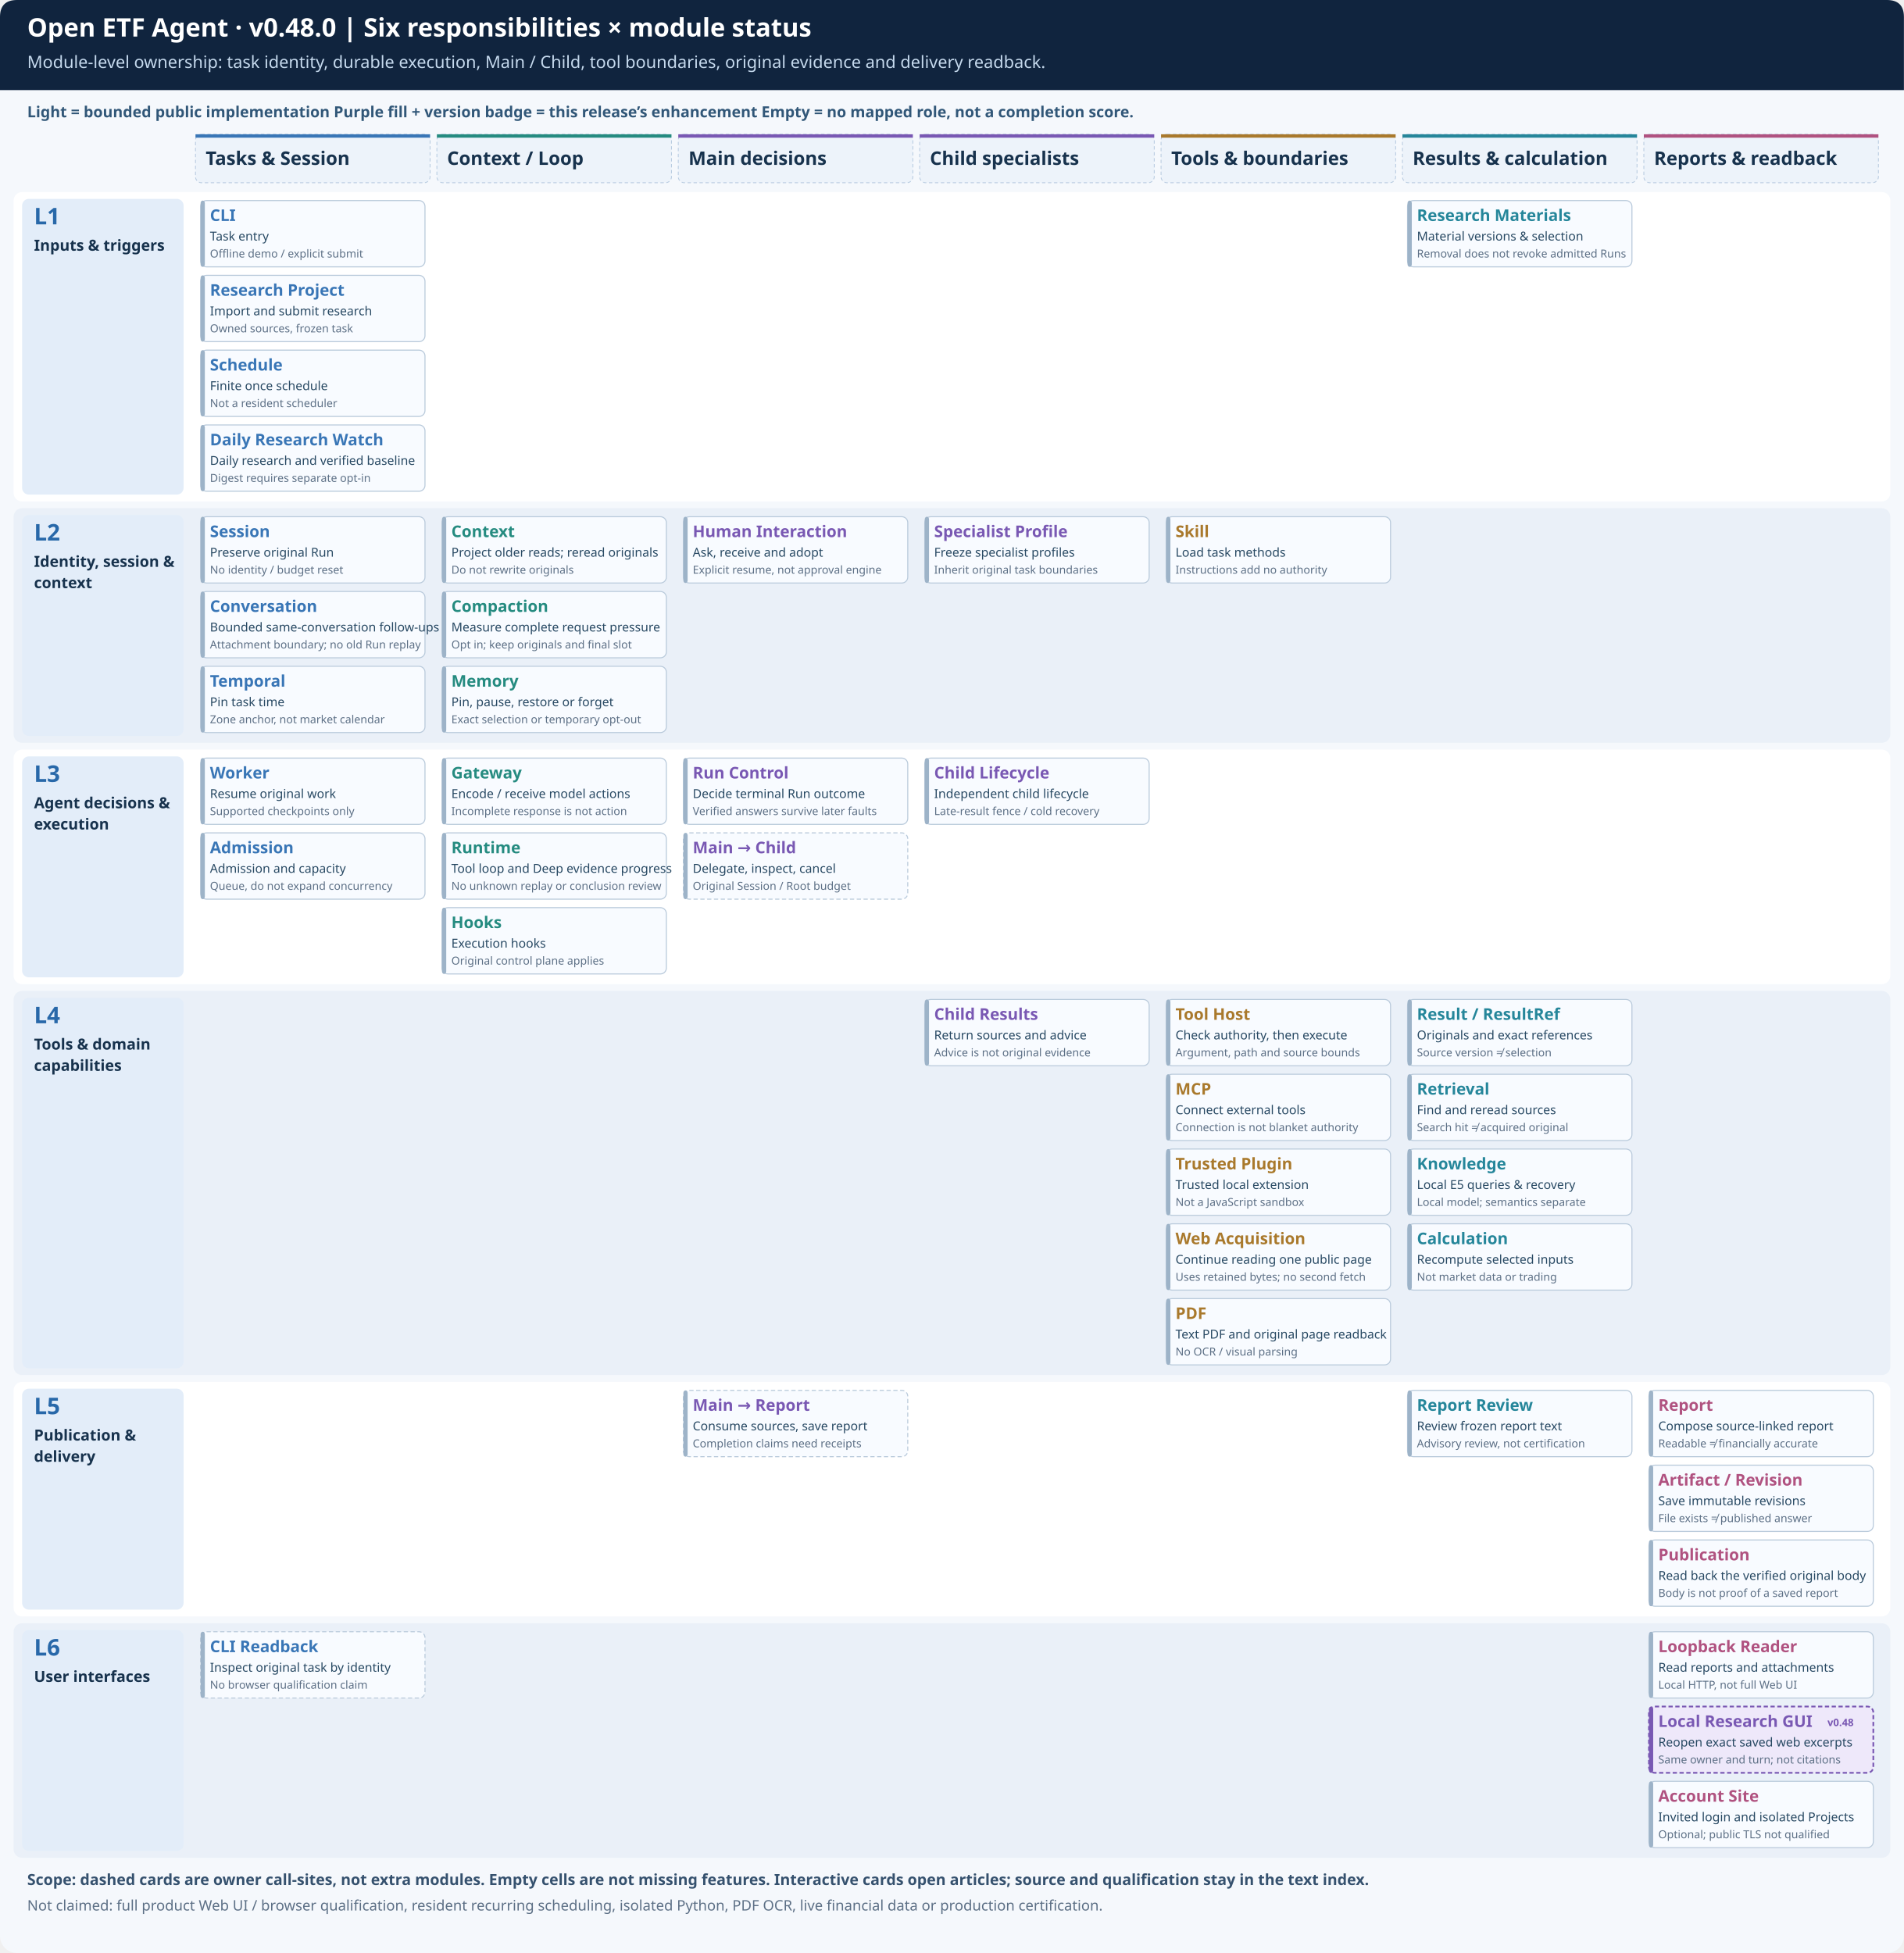
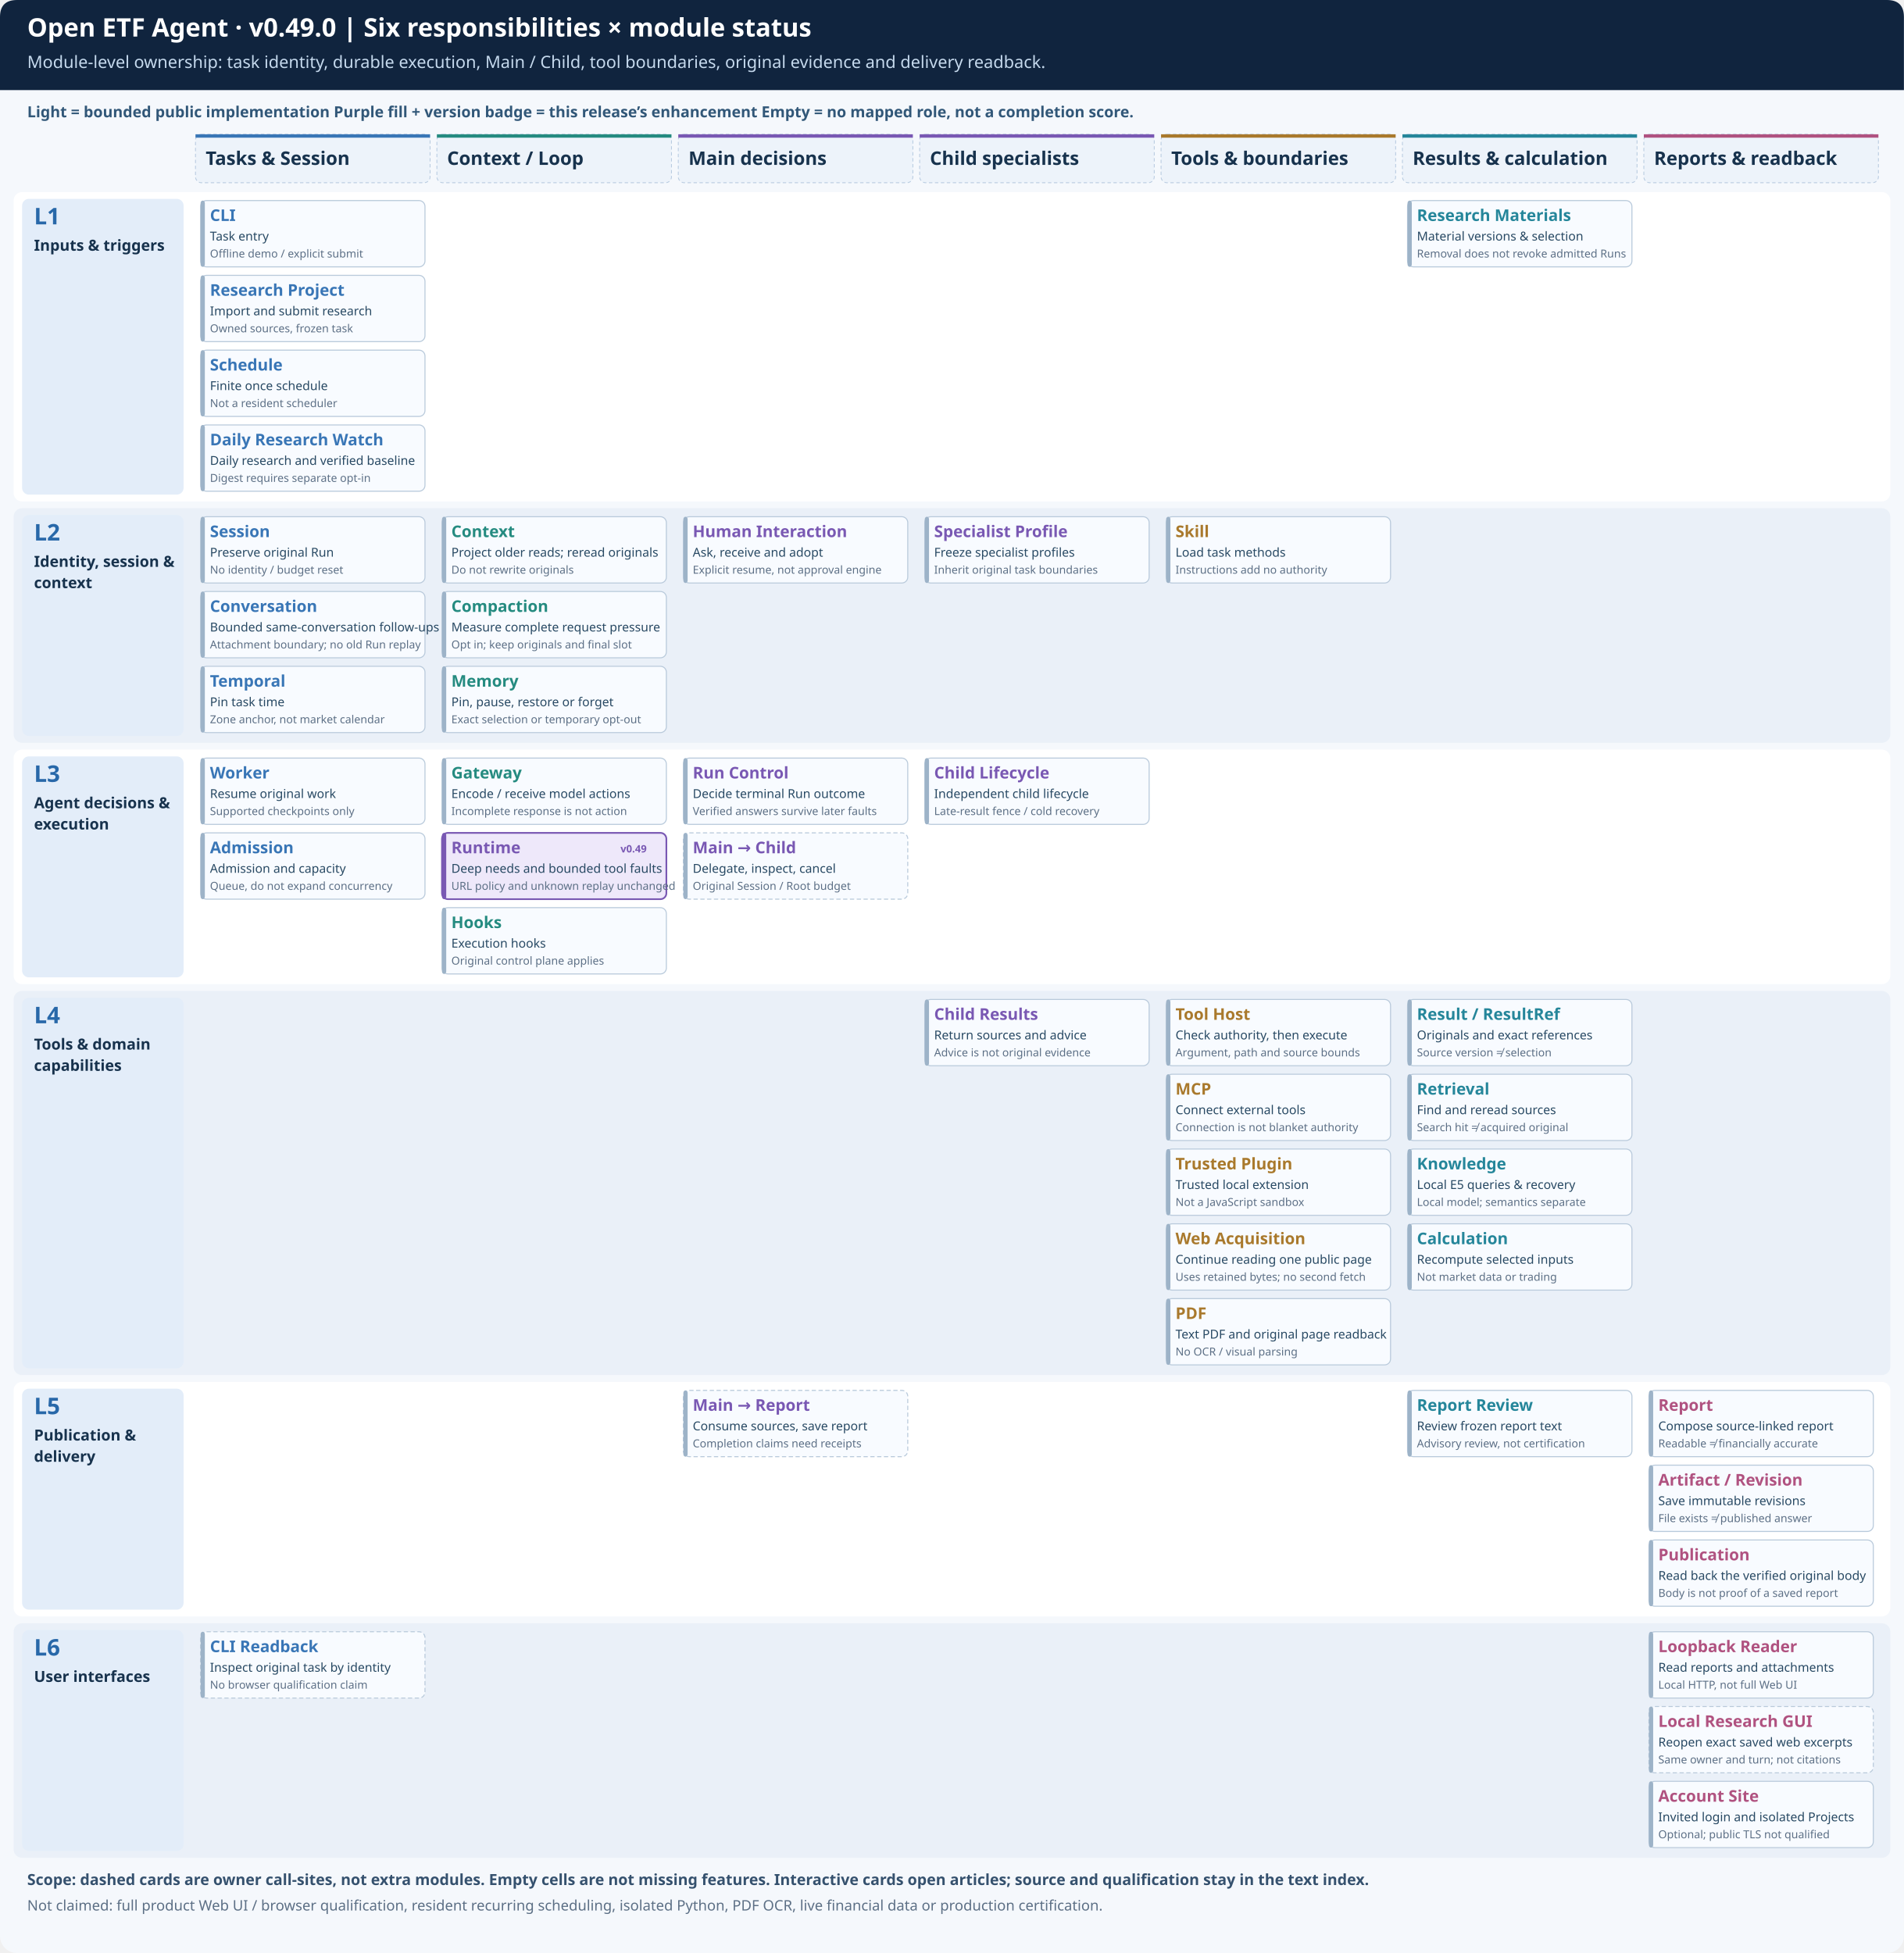
<svg xmlns="http://www.w3.org/2000/svg" width="2240" height="2298" viewBox="0 0 2240 2298" role="img" aria-labelledby="title desc">
  <rect width="2240" height="2298" rx="20" fill="#f5f8fc" />
  <path d="M20 0h2200q20 0 20 20v86H0V20Q0 0 20 0" fill="#10243e" />
  <g font-family="system-ui, sans-serif">
-     <text x="32" y="43" font-size="30" fill="#fff" font-weight="700">Open ETF Agent · v0.48.0 | Six responsibilities × module status</text>
+     <text x="32" y="43" font-size="30" fill="#fff" font-weight="700">Open ETF Agent · v0.49.0 | Six responsibilities × module status</text>
    <text x="32" y="80" font-size="20" fill="#c5d9ed" font-weight="400">Module-level ownership: task identity, durable execution, Main / Child, tool boundaries, original evidence and delivery readback.</text>
    <text x="32" y="138" font-size="18" fill="#315778" font-weight="600">Light = bounded public implementation   Purple fill + version badge = this release’s enhancement   Empty = no mapped role, not a completion score.</text>
    <rect x="230" y="158" width="276" height="57" rx="7" fill="#edf3fa" stroke="#b8cbe0" stroke-dasharray="4 3" />
    <rect x="230" y="158" width="276" height="4" fill="#3976b6" />
    <text x="242" y="194" font-size="22" fill="#17324d" font-weight="700">Tasks &amp; Session</text>
    <rect x="514" y="158" width="276" height="57" rx="7" fill="#edf3fa" stroke="#b8cbe0" stroke-dasharray="4 3" />
    <rect x="514" y="158" width="276" height="4" fill="#258b80" />
    <text x="526" y="194" font-size="22" fill="#17324d" font-weight="700">Context / Loop</text>
    <rect x="798" y="158" width="276" height="57" rx="7" fill="#edf3fa" stroke="#b8cbe0" stroke-dasharray="4 3" />
    <rect x="798" y="158" width="276" height="4" fill="#7958b3" />
    <text x="810" y="194" font-size="22" fill="#17324d" font-weight="700">Main decisions</text>
    <rect x="1082" y="158" width="276" height="57" rx="7" fill="#edf3fa" stroke="#b8cbe0" stroke-dasharray="4 3" />
    <rect x="1082" y="158" width="276" height="4" fill="#7958b3" />
    <text x="1094" y="194" font-size="22" fill="#17324d" font-weight="700">Child specialists</text>
    <rect x="1366" y="158" width="276" height="57" rx="7" fill="#edf3fa" stroke="#b8cbe0" stroke-dasharray="4 3" />
    <rect x="1366" y="158" width="276" height="4" fill="#a9792c" />
    <text x="1378" y="194" font-size="22" fill="#17324d" font-weight="700">Tools &amp; boundaries</text>
    <rect x="1650" y="158" width="276" height="57" rx="7" fill="#edf3fa" stroke="#b8cbe0" stroke-dasharray="4 3" />
    <rect x="1650" y="158" width="276" height="4" fill="#25869a" />
    <text x="1662" y="194" font-size="22" fill="#17324d" font-weight="700">Results &amp; calculation</text>
    <rect x="1934" y="158" width="276" height="57" rx="7" fill="#edf3fa" stroke="#b8cbe0" stroke-dasharray="4 3" />
    <rect x="1934" y="158" width="276" height="4" fill="#b05280" />
    <text x="1946" y="194" font-size="22" fill="#17324d" font-weight="700">Reports &amp; readback</text>
    <rect x="16" y="226" width="2208" height="364" rx="10" fill="#ffffff" />
    <rect x="26" y="234" width="190" height="348" rx="8" fill="#e3edf9" />
    <text x="40" y="264" font-size="27" fill="#2868a9" font-weight="700">L1</text>
    <text x="40" y="295" font-size="18" fill="#17324d" font-weight="700">Inputs &amp; triggers</text>
    <a href="https://hpoenixf.com/eff-agent-article/en/articles/agent-in-15-minutes" target="_blank" rel="noopener noreferrer">
      <rect x="236" y="236" width="264" height="78" rx="7" fill="#f8fbff" stroke="#b9cadb" stroke-width="1.2" />
      <rect x="236" y="236" width="5" height="78" rx="3" fill="#9db3c8" />
      <text x="247" y="260" font-size="19" fill="#3976b6" font-weight="700">CLI</text>
      <text x="247" y="283" font-size="14.5" fill="#284963" font-weight="500">Task entry</text>
      <text x="247" y="303" font-size="13" fill="#5c6f85" font-weight="400">Offline demo / explicit submit</text>
    </a>
    <a href="https://hpoenixf.com/eff-agent-article/en/articles/open-etf-agent-research-project-workshop" target="_blank" rel="noopener noreferrer">
      <rect x="236" y="324" width="264" height="78" rx="7" fill="#f8fbff" stroke="#b9cadb" stroke-width="1.2" />
      <rect x="236" y="324" width="5" height="78" rx="3" fill="#9db3c8" />
      <text x="247" y="348" font-size="19" fill="#3976b6" font-weight="700">Research Project</text>
      <text x="247" y="371" font-size="14.5" fill="#284963" font-weight="500">Import and submit research</text>
      <text x="247" y="391" font-size="13" fill="#5c6f85" font-weight="400">Owned sources, frozen task</text>
    </a>
    <a href="https://hpoenixf.com/eff-agent-article/en/articles/agent-autonomous-scheduled-research" target="_blank" rel="noopener noreferrer">
      <rect x="236" y="412" width="264" height="78" rx="7" fill="#f8fbff" stroke="#b9cadb" stroke-width="1.2" />
      <rect x="236" y="412" width="5" height="78" rx="3" fill="#9db3c8" />
      <text x="247" y="436" font-size="19" fill="#3976b6" font-weight="700">Schedule</text>
      <text x="247" y="459" font-size="14.5" fill="#284963" font-weight="500">Finite once schedule</text>
      <text x="247" y="479" font-size="13" fill="#5c6f85" font-weight="400">Not a resident scheduler</text>
    </a>
    <a href="https://hpoenixf.com/eff-agent-article/en/articles/agent-autonomous-scheduled-research" target="_blank" rel="noopener noreferrer">
      <rect x="236" y="500" width="264" height="78" rx="7" fill="#f8fbff" stroke="#b9cadb" stroke-width="1.2" />
      <rect x="236" y="500" width="5" height="78" rx="3" fill="#9db3c8" />
      <text x="247" y="524" font-size="19" fill="#3976b6" font-weight="700">Daily Research Watch</text>
      <text x="247" y="547" font-size="14.5" fill="#284963" font-weight="500">Daily research and verified baseline</text>
      <text x="247" y="567" font-size="13" fill="#5c6f85" font-weight="400">Digest requires separate opt-in</text>
    </a>
    <a href="https://hpoenixf.com/eff-agent-article/en/articles/agent-research-assets-identity-version-lifecycle" target="_blank" rel="noopener noreferrer">
      <rect x="1656" y="236" width="264" height="78" rx="7" fill="#f8fbff" stroke="#b9cadb" stroke-width="1.2" />
      <rect x="1656" y="236" width="5" height="78" rx="3" fill="#9db3c8" />
      <text x="1667" y="260" font-size="19" fill="#25869a" font-weight="700">Research Materials</text>
      <text x="1667" y="283" font-size="14.5" fill="#284963" font-weight="500">Material versions &amp; selection</text>
      <text x="1667" y="303" font-size="13" fill="#5c6f85" font-weight="400">Removal does not revoke admitted Runs</text>
    </a>
    <rect x="16" y="598" width="2208" height="276" rx="10" fill="#eaf0f8" />
    <rect x="26" y="606" width="190" height="260" rx="8" fill="#e3edf9" />
    <text x="40" y="636" font-size="27" fill="#2868a9" font-weight="700">L2</text>
    <text x="40" y="667" font-size="18" fill="#17324d" font-weight="700">Identity, session &amp;</text>
    <text x="40" y="692" font-size="18" fill="#17324d" font-weight="700">context</text>
    <a href="https://hpoenixf.com/eff-agent-article/en/articles/agent-task-session-run-worker-schedule" target="_blank" rel="noopener noreferrer">
      <rect x="236" y="608" width="264" height="78" rx="7" fill="#f8fbff" stroke="#b9cadb" stroke-width="1.2" />
      <rect x="236" y="608" width="5" height="78" rx="3" fill="#9db3c8" />
      <text x="247" y="632" font-size="19" fill="#3976b6" font-weight="700">Session</text>
      <text x="247" y="655" font-size="14.5" fill="#284963" font-weight="500">Preserve original Run</text>
      <text x="247" y="675" font-size="13" fill="#5c6f85" font-weight="400">No identity / budget reset</text>
    </a>
    <a href="https://hpoenixf.com/eff-agent-article/en/articles/agent-conversation-admission-task-continuation" target="_blank" rel="noopener noreferrer">
      <rect x="236" y="696" width="264" height="78" rx="7" fill="#f8fbff" stroke="#b9cadb" stroke-width="1.2" />
      <rect x="236" y="696" width="5" height="78" rx="3" fill="#9db3c8" />
      <text x="247" y="720" font-size="19" fill="#3976b6" font-weight="700">Conversation</text>
      <text x="247" y="743" font-size="14.5" fill="#284963" font-weight="500">Bounded same-conversation follow-ups</text>
      <text x="247" y="763" font-size="13" fill="#5c6f85" font-weight="400">Attachment boundary; no old Run replay</text>
    </a>
    <a href="https://hpoenixf.com/eff-agent-article/en/articles/agent-temporal-semantics-market-calendar" target="_blank" rel="noopener noreferrer">
      <rect x="236" y="784" width="264" height="78" rx="7" fill="#f8fbff" stroke="#b9cadb" stroke-width="1.2" />
      <rect x="236" y="784" width="5" height="78" rx="3" fill="#9db3c8" />
      <text x="247" y="808" font-size="19" fill="#3976b6" font-weight="700">Temporal</text>
      <text x="247" y="831" font-size="14.5" fill="#284963" font-weight="500">Pin task time</text>
      <text x="247" y="851" font-size="13" fill="#5c6f85" font-weight="400">Zone anchor, not market calendar</text>
    </a>
    <a href="https://hpoenixf.com/eff-agent-article/en/articles/agent-context-governance-actions" target="_blank" rel="noopener noreferrer">
      <rect x="520" y="608" width="264" height="78" rx="7" fill="#f8fbff" stroke="#b9cadb" stroke-width="1.2" />
      <rect x="520" y="608" width="5" height="78" rx="3" fill="#9db3c8" />
      <text x="531" y="632" font-size="19" fill="#258b80" font-weight="700">Context</text>
      <text x="531" y="655" font-size="14.5" fill="#284963" font-weight="500">Project older reads; reread originals</text>
      <text x="531" y="675" font-size="13" fill="#5c6f85" font-weight="400">Do not rewrite originals</text>
    </a>
    <a href="https://hpoenixf.com/eff-agent-article/en/articles/agent-main-run-context-compaction" target="_blank" rel="noopener noreferrer">
      <rect x="520" y="696" width="264" height="78" rx="7" fill="#f8fbff" stroke="#b9cadb" stroke-width="1.2" />
      <rect x="520" y="696" width="5" height="78" rx="3" fill="#9db3c8" />
      <text x="531" y="720" font-size="19" fill="#258b80" font-weight="700">Compaction</text>
      <text x="531" y="743" font-size="14.5" fill="#284963" font-weight="500">Measure complete request pressure</text>
      <text x="531" y="763" font-size="13" fill="#5c6f85" font-weight="400">Opt in; keep originals and final slot</text>
    </a>
    <a href="https://hpoenixf.com/eff-agent-article/en/articles/026-agent-memory-forget-durable-effects" target="_blank" rel="noopener noreferrer">
      <rect x="520" y="784" width="264" height="78" rx="7" fill="#f8fbff" stroke="#b9cadb" stroke-width="1.2" />
      <rect x="520" y="784" width="5" height="78" rx="3" fill="#9db3c8" />
      <text x="531" y="808" font-size="19" fill="#258b80" font-weight="700">Memory</text>
      <text x="531" y="831" font-size="14.5" fill="#284963" font-weight="500">Pin, pause, restore or forget</text>
      <text x="531" y="851" font-size="13" fill="#5c6f85" font-weight="400">Exact selection or temporary opt-out</text>
    </a>
    <a href="https://hpoenixf.com/eff-agent-article/en/articles/agent-durable-human-interaction-response-adoption" target="_blank" rel="noopener noreferrer">
      <rect x="804" y="608" width="264" height="78" rx="7" fill="#f8fbff" stroke="#b9cadb" stroke-width="1.2" />
      <rect x="804" y="608" width="5" height="78" rx="3" fill="#9db3c8" />
      <text x="815" y="632" font-size="19" fill="#7958b3" font-weight="700">Human Interaction</text>
      <text x="815" y="655" font-size="14.5" fill="#284963" font-weight="500">Ask, receive and adopt</text>
      <text x="815" y="675" font-size="13" fill="#5c6f85" font-weight="400">Explicit resume, not approval engine</text>
    </a>
    <a href="https://hpoenixf.com/eff-agent-article/en/articles/agent-custom-expert-from-prompt-to-recovery" target="_blank" rel="noopener noreferrer">
      <rect x="1088" y="608" width="264" height="78" rx="7" fill="#f8fbff" stroke="#b9cadb" stroke-width="1.2" />
      <rect x="1088" y="608" width="5" height="78" rx="3" fill="#9db3c8" />
      <text x="1099" y="632" font-size="19" fill="#7958b3" font-weight="700">Specialist Profile</text>
      <text x="1099" y="655" font-size="14.5" fill="#284963" font-weight="500">Freeze specialist profiles</text>
      <text x="1099" y="675" font-size="13" fill="#5c6f85" font-weight="400">Inherit original task boundaries</text>
    </a>
    <a href="https://hpoenixf.com/eff-agent-article/en/articles/agent-skill-from-markdown-to-callable-research" target="_blank" rel="noopener noreferrer">
      <rect x="1372" y="608" width="264" height="78" rx="7" fill="#f8fbff" stroke="#b9cadb" stroke-width="1.2" />
      <rect x="1372" y="608" width="5" height="78" rx="3" fill="#9db3c8" />
      <text x="1383" y="632" font-size="19" fill="#a9792c" font-weight="700">Skill</text>
      <text x="1383" y="655" font-size="14.5" fill="#284963" font-weight="500">Load task methods</text>
      <text x="1383" y="675" font-size="13" fill="#5c6f85" font-weight="400">Instructions add no authority</text>
    </a>
    <rect x="16" y="882" width="2208" height="276" rx="10" fill="#ffffff" />
    <rect x="26" y="890" width="190" height="260" rx="8" fill="#e3edf9" />
    <text x="40" y="920" font-size="27" fill="#2868a9" font-weight="700">L3</text>
    <text x="40" y="951" font-size="18" fill="#17324d" font-weight="700">Agent decisions &amp;</text>
    <text x="40" y="976" font-size="18" fill="#17324d" font-weight="700">execution</text>
    <a href="https://hpoenixf.com/eff-agent-article/en/articles/open-etf-agent-v010-system-design" target="_blank" rel="noopener noreferrer">
      <rect x="236" y="892" width="264" height="78" rx="7" fill="#f8fbff" stroke="#b9cadb" stroke-width="1.2" />
      <rect x="236" y="892" width="5" height="78" rx="3" fill="#9db3c8" />
      <text x="247" y="916" font-size="19" fill="#3976b6" font-weight="700">Worker</text>
      <text x="247" y="939" font-size="14.5" fill="#284963" font-weight="500">Resume original work</text>
      <text x="247" y="959" font-size="13" fill="#5c6f85" font-weight="400">Supported checkpoints only</text>
    </a>
    <a href="https://hpoenixf.com/eff-agent-article/en/articles/agent-provider-admission-capacity-lease" target="_blank" rel="noopener noreferrer">
      <rect x="236" y="980" width="264" height="78" rx="7" fill="#f8fbff" stroke="#b9cadb" stroke-width="1.2" />
      <rect x="236" y="980" width="5" height="78" rx="3" fill="#9db3c8" />
      <text x="247" y="1004" font-size="19" fill="#3976b6" font-weight="700">Admission</text>
      <text x="247" y="1027" font-size="14.5" fill="#284963" font-weight="500">Admission and capacity</text>
      <text x="247" y="1047" font-size="13" fill="#5c6f85" font-weight="400">Queue, do not expand concurrency</text>
    </a>
    <a href="https://hpoenixf.com/eff-agent-article/en/articles/agent-provider-architecture-and-admission" target="_blank" rel="noopener noreferrer">
      <rect x="520" y="892" width="264" height="78" rx="7" fill="#f8fbff" stroke="#b9cadb" stroke-width="1.2" />
      <rect x="520" y="892" width="5" height="78" rx="3" fill="#9db3c8" />
      <text x="531" y="916" font-size="19" fill="#258b80" font-weight="700">Gateway</text>
      <text x="531" y="939" font-size="14.5" fill="#284963" font-weight="500">Encode / receive model actions</text>
      <text x="531" y="959" font-size="13" fill="#5c6f85" font-weight="400">Incomplete response is not action</text>
    </a>
    <a href="https://hpoenixf.com/eff-agent-article/en/articles/etf-agent-model-harness-research-loop" target="_blank" rel="noopener noreferrer">
-       <rect x="520" y="980" width="264" height="78" rx="7" fill="#f8fbff" stroke="#b9cadb" stroke-width="1.2" />
-       <rect x="520" y="980" width="5" height="78" rx="3" fill="#9db3c8" />
-       <text x="531" y="1004" font-size="19" fill="#258b80" font-weight="700">Runtime</text>
-       <text x="531" y="1027" font-size="14.5" fill="#284963" font-weight="500">Tool loop and Deep evidence progress</text>
-       <text x="531" y="1047" font-size="13" fill="#5c6f85" font-weight="400">No unknown replay or conclusion review</text>
+       <rect x="520" y="980" width="264" height="78" rx="7" fill="#eee8fa" stroke="#7958b3" stroke-width="2" />
+       <rect x="520" y="980" width="5" height="78" rx="3" fill="#7958b3" />
+       <text x="531" y="1004" font-size="19" fill="#7958b3" font-weight="700">Runtime</text>
+       <text x="531" y="1027" font-size="14.5" fill="#284963" font-weight="500">Deep needs and bounded tool faults</text>
+       <text x="531" y="1047" font-size="13" fill="#5c6f85" font-weight="400">URL policy and unknown replay unchanged</text>
+       <text x="730" y="1003" font-size="12" fill="#7958b3" font-weight="700">v0.49</text>
    </a>
    <a href="https://hpoenixf.com/eff-agent-article/en/articles/agent-multi-ecosystem-hook-execution" target="_blank" rel="noopener noreferrer">
      <rect x="520" y="1068" width="264" height="78" rx="7" fill="#f8fbff" stroke="#b9cadb" stroke-width="1.2" />
      <rect x="520" y="1068" width="5" height="78" rx="3" fill="#9db3c8" />
      <text x="531" y="1092" font-size="19" fill="#258b80" font-weight="700">Hooks</text>
      <text x="531" y="1115" font-size="14.5" fill="#284963" font-weight="500">Execution hooks</text>
      <text x="531" y="1135" font-size="13" fill="#5c6f85" font-weight="400">Original control plane applies</text>
    </a>
    <a href="https://hpoenixf.com/eff-agent-article/en/articles/agent-veto-authority-and-run-termination" target="_blank" rel="noopener noreferrer">
      <rect x="804" y="892" width="264" height="78" rx="7" fill="#f8fbff" stroke="#b9cadb" stroke-width="1.2" />
      <rect x="804" y="892" width="5" height="78" rx="3" fill="#9db3c8" />
      <text x="815" y="916" font-size="19" fill="#7958b3" font-weight="700">Run Control</text>
      <text x="815" y="939" font-size="14.5" fill="#284963" font-weight="500">Decide terminal Run outcome</text>
      <text x="815" y="959" font-size="13" fill="#5c6f85" font-weight="400">Verified answers survive later faults</text>
    </a>
    <a href="https://hpoenixf.com/eff-agent-article/en/articles/agent-subagent-context-specialization" target="_blank" rel="noopener noreferrer">
      <rect x="804" y="980" width="264" height="78" rx="7" fill="#f8fbff" stroke="#b9cadb" stroke-width="1.2" stroke-dasharray="5 3" />
      <rect x="804" y="980" width="5" height="78" rx="3" fill="#9db3c8" />
      <text x="815" y="1004" font-size="19" fill="#7958b3" font-weight="700">Main → Child</text>
      <text x="815" y="1027" font-size="14.5" fill="#284963" font-weight="500">Delegate, inspect, cancel</text>
      <text x="815" y="1047" font-size="13" fill="#5c6f85" font-weight="400">Original Session / Root budget</text>
    </a>
    <a href="https://hpoenixf.com/eff-agent-article/en/articles/agent-subagent-context-specialization" target="_blank" rel="noopener noreferrer">
      <rect x="1088" y="892" width="264" height="78" rx="7" fill="#f8fbff" stroke="#b9cadb" stroke-width="1.2" />
      <rect x="1088" y="892" width="5" height="78" rx="3" fill="#9db3c8" />
      <text x="1099" y="916" font-size="19" fill="#7958b3" font-weight="700">Child Lifecycle</text>
      <text x="1099" y="939" font-size="14.5" fill="#284963" font-weight="500">Independent child lifecycle</text>
      <text x="1099" y="959" font-size="13" fill="#5c6f85" font-weight="400">Late-result fence / cold recovery</text>
    </a>
    <rect x="16" y="1166" width="2208" height="452" rx="10" fill="#eaf0f8" />
    <rect x="26" y="1174" width="190" height="436" rx="8" fill="#e3edf9" />
    <text x="40" y="1204" font-size="27" fill="#2868a9" font-weight="700">L4</text>
    <text x="40" y="1235" font-size="18" fill="#17324d" font-weight="700">Tools &amp; domain</text>
    <text x="40" y="1260" font-size="18" fill="#17324d" font-weight="700">capabilities</text>
    <a href="https://hpoenixf.com/eff-agent-article/en/articles/agent-subagent-contribution-evidence" target="_blank" rel="noopener noreferrer">
      <rect x="1088" y="1176" width="264" height="78" rx="7" fill="#f8fbff" stroke="#b9cadb" stroke-width="1.2" />
      <rect x="1088" y="1176" width="5" height="78" rx="3" fill="#9db3c8" />
      <text x="1099" y="1200" font-size="19" fill="#7958b3" font-weight="700">Child Results</text>
      <text x="1099" y="1223" font-size="14.5" fill="#284963" font-weight="500">Return sources and advice</text>
      <text x="1099" y="1243" font-size="13" fill="#5c6f85" font-weight="400">Advice is not original evidence</text>
    </a>
    <a href="https://hpoenixf.com/eff-agent-article/en/articles/agent-tool-lifecycle-and-model-input" target="_blank" rel="noopener noreferrer">
      <rect x="1372" y="1176" width="264" height="78" rx="7" fill="#f8fbff" stroke="#b9cadb" stroke-width="1.2" />
      <rect x="1372" y="1176" width="5" height="78" rx="3" fill="#9db3c8" />
      <text x="1383" y="1200" font-size="19" fill="#a9792c" font-weight="700">Tool Host</text>
      <text x="1383" y="1223" font-size="14.5" fill="#284963" font-weight="500">Check authority, then execute</text>
      <text x="1383" y="1243" font-size="13" fill="#5c6f85" font-weight="400">Argument, path and source bounds</text>
    </a>
    <a href="https://hpoenixf.com/eff-agent-article/en/articles/mcp-host-from-discovery-to-consumption" target="_blank" rel="noopener noreferrer">
      <rect x="1372" y="1264" width="264" height="78" rx="7" fill="#f8fbff" stroke="#b9cadb" stroke-width="1.2" />
      <rect x="1372" y="1264" width="5" height="78" rx="3" fill="#9db3c8" />
      <text x="1383" y="1288" font-size="19" fill="#a9792c" font-weight="700">MCP</text>
      <text x="1383" y="1311" font-size="14.5" fill="#284963" font-weight="500">Connect external tools</text>
      <text x="1383" y="1331" font-size="13" fill="#5c6f85" font-weight="400">Connection is not blanket authority</text>
    </a>
    <a href="https://hpoenixf.com/eff-agent-article/en/articles/020-agent-extension-host-smartphone" target="_blank" rel="noopener noreferrer">
      <rect x="1372" y="1352" width="264" height="78" rx="7" fill="#f8fbff" stroke="#b9cadb" stroke-width="1.2" />
      <rect x="1372" y="1352" width="5" height="78" rx="3" fill="#9db3c8" />
      <text x="1383" y="1376" font-size="19" fill="#a9792c" font-weight="700">Trusted Plugin</text>
      <text x="1383" y="1399" font-size="14.5" fill="#284963" font-weight="500">Trusted local extension</text>
      <text x="1383" y="1419" font-size="13" fill="#5c6f85" font-weight="400">Not a JavaScript sandbox</text>
    </a>
    <a href="https://hpoenixf.com/eff-agent-article/en/articles/021-agent-web-research-from-search-to-deep-reading" target="_blank" rel="noopener noreferrer">
      <rect x="1372" y="1440" width="264" height="78" rx="7" fill="#f8fbff" stroke="#b9cadb" stroke-width="1.2" />
      <rect x="1372" y="1440" width="5" height="78" rx="3" fill="#9db3c8" />
      <text x="1383" y="1464" font-size="19" fill="#a9792c" font-weight="700">Web Acquisition</text>
      <text x="1383" y="1487" font-size="14.5" fill="#284963" font-weight="500">Continue reading one public page</text>
      <text x="1383" y="1507" font-size="13" fill="#5c6f85" font-weight="400">Uses retained bytes; no second fetch</text>
    </a>
    <a href="https://hpoenixf.com/eff-agent-article/en/articles/024-agent-pdf-from-text-to-evidence" target="_blank" rel="noopener noreferrer">
      <rect x="1372" y="1528" width="264" height="78" rx="7" fill="#f8fbff" stroke="#b9cadb" stroke-width="1.2" />
      <rect x="1372" y="1528" width="5" height="78" rx="3" fill="#9db3c8" />
      <text x="1383" y="1552" font-size="19" fill="#a9792c" font-weight="700">PDF</text>
      <text x="1383" y="1575" font-size="14.5" fill="#284963" font-weight="500">Text PDF and original page readback</text>
      <text x="1383" y="1595" font-size="13" fill="#5c6f85" font-weight="400">No OCR / visual parsing</text>
    </a>
    <a href="https://hpoenixf.com/eff-agent-article/en/articles/tool-results-outside-model-context" target="_blank" rel="noopener noreferrer">
      <rect x="1656" y="1176" width="264" height="78" rx="7" fill="#f8fbff" stroke="#b9cadb" stroke-width="1.2" />
      <rect x="1656" y="1176" width="5" height="78" rx="3" fill="#9db3c8" />
      <text x="1667" y="1200" font-size="19" fill="#25869a" font-weight="700">Result / ResultRef</text>
      <text x="1667" y="1223" font-size="14.5" fill="#284963" font-weight="500">Originals and exact references</text>
      <text x="1667" y="1243" font-size="13" fill="#5c6f85" font-weight="400">Source version ≠ selection</text>
    </a>
    <a href="https://hpoenixf.com/eff-agent-article/en/articles/agent-knowledge-retrieval-end-to-end" target="_blank" rel="noopener noreferrer">
      <rect x="1656" y="1264" width="264" height="78" rx="7" fill="#f8fbff" stroke="#b9cadb" stroke-width="1.2" />
      <rect x="1656" y="1264" width="5" height="78" rx="3" fill="#9db3c8" />
      <text x="1667" y="1288" font-size="19" fill="#25869a" font-weight="700">Retrieval</text>
      <text x="1667" y="1311" font-size="14.5" fill="#284963" font-weight="500">Find and reread sources</text>
      <text x="1667" y="1331" font-size="13" fill="#5c6f85" font-weight="400">Search hit ≠ acquired original</text>
    </a>
    <a href="https://hpoenixf.com/eff-agent-article/en/articles/agent-knowledge-retrieval-end-to-end" target="_blank" rel="noopener noreferrer">
      <rect x="1656" y="1352" width="264" height="78" rx="7" fill="#f8fbff" stroke="#b9cadb" stroke-width="1.2" />
      <rect x="1656" y="1352" width="5" height="78" rx="3" fill="#9db3c8" />
      <text x="1667" y="1376" font-size="19" fill="#25869a" font-weight="700">Knowledge</text>
      <text x="1667" y="1399" font-size="14.5" fill="#284963" font-weight="500">Local E5 queries &amp; recovery</text>
      <text x="1667" y="1419" font-size="13" fill="#5c6f85" font-weight="400">Local model; semantics separate</text>
    </a>
    <a href="https://hpoenixf.com/eff-agent-article/en/articles/open-etf-agent-v010-system-design" target="_blank" rel="noopener noreferrer">
      <rect x="1656" y="1440" width="264" height="78" rx="7" fill="#f8fbff" stroke="#b9cadb" stroke-width="1.2" />
      <rect x="1656" y="1440" width="5" height="78" rx="3" fill="#9db3c8" />
      <text x="1667" y="1464" font-size="19" fill="#25869a" font-weight="700">Calculation</text>
      <text x="1667" y="1487" font-size="14.5" fill="#284963" font-weight="500">Recompute selected inputs</text>
      <text x="1667" y="1507" font-size="13" fill="#5c6f85" font-weight="400">Not market data or trading</text>
    </a>
    <rect x="16" y="1626" width="2208" height="276" rx="10" fill="#ffffff" />
    <rect x="26" y="1634" width="190" height="260" rx="8" fill="#e3edf9" />
    <text x="40" y="1664" font-size="27" fill="#2868a9" font-weight="700">L5</text>
    <text x="40" y="1695" font-size="18" fill="#17324d" font-weight="700">Publication &amp;</text>
    <text x="40" y="1720" font-size="18" fill="#17324d" font-weight="700">delivery</text>
    <a href="https://hpoenixf.com/eff-agent-article/en/articles/open-etf-agent-v01-first-readable-report" target="_blank" rel="noopener noreferrer">
      <rect x="804" y="1636" width="264" height="78" rx="7" fill="#f8fbff" stroke="#b9cadb" stroke-width="1.2" stroke-dasharray="5 3" />
      <rect x="804" y="1636" width="5" height="78" rx="3" fill="#9db3c8" />
      <text x="815" y="1660" font-size="19" fill="#7958b3" font-weight="700">Main → Report</text>
      <text x="815" y="1683" font-size="14.5" fill="#284963" font-weight="500">Consume sources, save report</text>
      <text x="815" y="1703" font-size="13" fill="#5c6f85" font-weight="400">Completion claims need receipts</text>
    </a>
    <a href="https://hpoenixf.com/eff-agent-article/en/articles/open-etf-agent-report-review-workshop" target="_blank" rel="noopener noreferrer">
      <rect x="1656" y="1636" width="264" height="78" rx="7" fill="#f8fbff" stroke="#b9cadb" stroke-width="1.2" />
      <rect x="1656" y="1636" width="5" height="78" rx="3" fill="#9db3c8" />
      <text x="1667" y="1660" font-size="19" fill="#25869a" font-weight="700">Report Review</text>
      <text x="1667" y="1683" font-size="14.5" fill="#284963" font-weight="500">Review frozen report text</text>
      <text x="1667" y="1703" font-size="13" fill="#5c6f85" font-weight="400">Advisory review, not certification</text>
    </a>
    <a href="https://hpoenixf.com/eff-agent-article/en/articles/open-etf-agent-v01-first-readable-report" target="_blank" rel="noopener noreferrer">
      <rect x="1940" y="1636" width="264" height="78" rx="7" fill="#f8fbff" stroke="#b9cadb" stroke-width="1.2" />
      <rect x="1940" y="1636" width="5" height="78" rx="3" fill="#9db3c8" />
      <text x="1951" y="1660" font-size="19" fill="#b05280" font-weight="700">Report</text>
      <text x="1951" y="1683" font-size="14.5" fill="#284963" font-weight="500">Compose source-linked report</text>
      <text x="1951" y="1703" font-size="13" fill="#5c6f85" font-weight="400">Readable ≠ financially accurate</text>
    </a>
    <a href="https://hpoenixf.com/eff-agent-article/en/articles/agent-artifact-version-access-sharing" target="_blank" rel="noopener noreferrer">
      <rect x="1940" y="1724" width="264" height="78" rx="7" fill="#f8fbff" stroke="#b9cadb" stroke-width="1.2" />
      <rect x="1940" y="1724" width="5" height="78" rx="3" fill="#9db3c8" />
      <text x="1951" y="1748" font-size="19" fill="#b05280" font-weight="700">Artifact / Revision</text>
      <text x="1951" y="1771" font-size="14.5" fill="#284963" font-weight="500">Save immutable revisions</text>
      <text x="1951" y="1791" font-size="13" fill="#5c6f85" font-weight="400">File exists ≠ published answer</text>
    </a>
    <a href="https://hpoenixf.com/eff-agent-article/en/articles/019-agent-answer-publication" target="_blank" rel="noopener noreferrer">
      <rect x="1940" y="1812" width="264" height="78" rx="7" fill="#f8fbff" stroke="#b9cadb" stroke-width="1.2" />
      <rect x="1940" y="1812" width="5" height="78" rx="3" fill="#9db3c8" />
      <text x="1951" y="1836" font-size="19" fill="#b05280" font-weight="700">Publication</text>
      <text x="1951" y="1859" font-size="14.5" fill="#284963" font-weight="500">Read back the verified original body</text>
      <text x="1951" y="1879" font-size="13" fill="#5c6f85" font-weight="400">Body is not proof of a saved report</text>
    </a>
    <rect x="16" y="1910" width="2208" height="276" rx="10" fill="#eaf0f8" />
    <rect x="26" y="1918" width="190" height="260" rx="8" fill="#e3edf9" />
    <text x="40" y="1948" font-size="27" fill="#2868a9" font-weight="700">L6</text>
    <text x="40" y="1979" font-size="18" fill="#17324d" font-weight="700">User interfaces</text>
    <a href="https://hpoenixf.com/eff-agent-article/en/articles/open-etf-agent-v01-first-readable-report" target="_blank" rel="noopener noreferrer">
      <rect x="236" y="1920" width="264" height="78" rx="7" fill="#f8fbff" stroke="#b9cadb" stroke-width="1.2" stroke-dasharray="5 3" />
      <rect x="236" y="1920" width="5" height="78" rx="3" fill="#9db3c8" />
      <text x="247" y="1944" font-size="19" fill="#3976b6" font-weight="700">CLI Readback</text>
      <text x="247" y="1967" font-size="14.5" fill="#284963" font-weight="500">Inspect original task by identity</text>
      <text x="247" y="1987" font-size="13" fill="#5c6f85" font-weight="400">No browser qualification claim</text>
    </a>
    <a href="https://hpoenixf.com/eff-agent-article/en/articles/open-etf-agent-v010-system-design" target="_blank" rel="noopener noreferrer">
      <rect x="1940" y="1920" width="264" height="78" rx="7" fill="#f8fbff" stroke="#b9cadb" stroke-width="1.2" />
      <rect x="1940" y="1920" width="5" height="78" rx="3" fill="#9db3c8" />
      <text x="1951" y="1944" font-size="19" fill="#b05280" font-weight="700">Loopback Reader</text>
      <text x="1951" y="1967" font-size="14.5" fill="#284963" font-weight="500">Read reports and attachments</text>
      <text x="1951" y="1987" font-size="13" fill="#5c6f85" font-weight="400">Local HTTP, not full Web UI</text>
    </a>
    <a href="https://hpoenixf.com/eff-agent-article/en/articles/agent-conversation-admission-task-continuation" target="_blank" rel="noopener noreferrer">
-       <rect x="1940" y="2008" width="264" height="78" rx="7" fill="#eee8fa" stroke="#7958b3" stroke-width="2" stroke-dasharray="5 3" />
-       <rect x="1940" y="2008" width="5" height="78" rx="3" fill="#7958b3" />
-       <text x="1951" y="2032" font-size="19" fill="#7958b3" font-weight="700">Local Research GUI</text>
+       <rect x="1940" y="2008" width="264" height="78" rx="7" fill="#f8fbff" stroke="#b9cadb" stroke-width="1.2" stroke-dasharray="5 3" />
+       <rect x="1940" y="2008" width="5" height="78" rx="3" fill="#9db3c8" />
+       <text x="1951" y="2032" font-size="19" fill="#b05280" font-weight="700">Local Research GUI</text>
      <text x="1951" y="2055" font-size="14.5" fill="#284963" font-weight="500">Reopen exact saved web excerpts</text>
      <text x="1951" y="2075" font-size="13" fill="#5c6f85" font-weight="400">Same owner and turn; not citations</text>
-       <text x="2150" y="2031" font-size="12" fill="#7958b3" font-weight="700">v0.48</text>
    </a>
    <a href="https://hpoenixf.com/eff-agent-article/en/articles/open-etf-agent-v010-system-design" target="_blank" rel="noopener noreferrer">
      <rect x="1940" y="2096" width="264" height="78" rx="7" fill="#f8fbff" stroke="#b9cadb" stroke-width="1.2" />
      <rect x="1940" y="2096" width="5" height="78" rx="3" fill="#9db3c8" />
      <text x="1951" y="2120" font-size="19" fill="#b05280" font-weight="700">Account Site</text>
      <text x="1951" y="2143" font-size="14.5" fill="#284963" font-weight="500">Invited login and isolated Projects</text>
      <text x="1951" y="2163" font-size="13" fill="#5c6f85" font-weight="400">Optional; public TLS not qualified</text>
    </a>
    <text x="32" y="2218" font-size="18" fill="#35516e" font-weight="600">Scope: dashed cards are owner call-sites, not extra modules. Empty cells are not missing features. Interactive cards open articles; source and qualification stay in the text index.</text>
    <text x="32" y="2248" font-size="17" fill="#5c6f85" font-weight="400">Not claimed: full product Web UI / browser qualification, resident recurring scheduling, isolated Python, PDF OCR, live financial data or production certification.</text>
  </g>
</svg>
